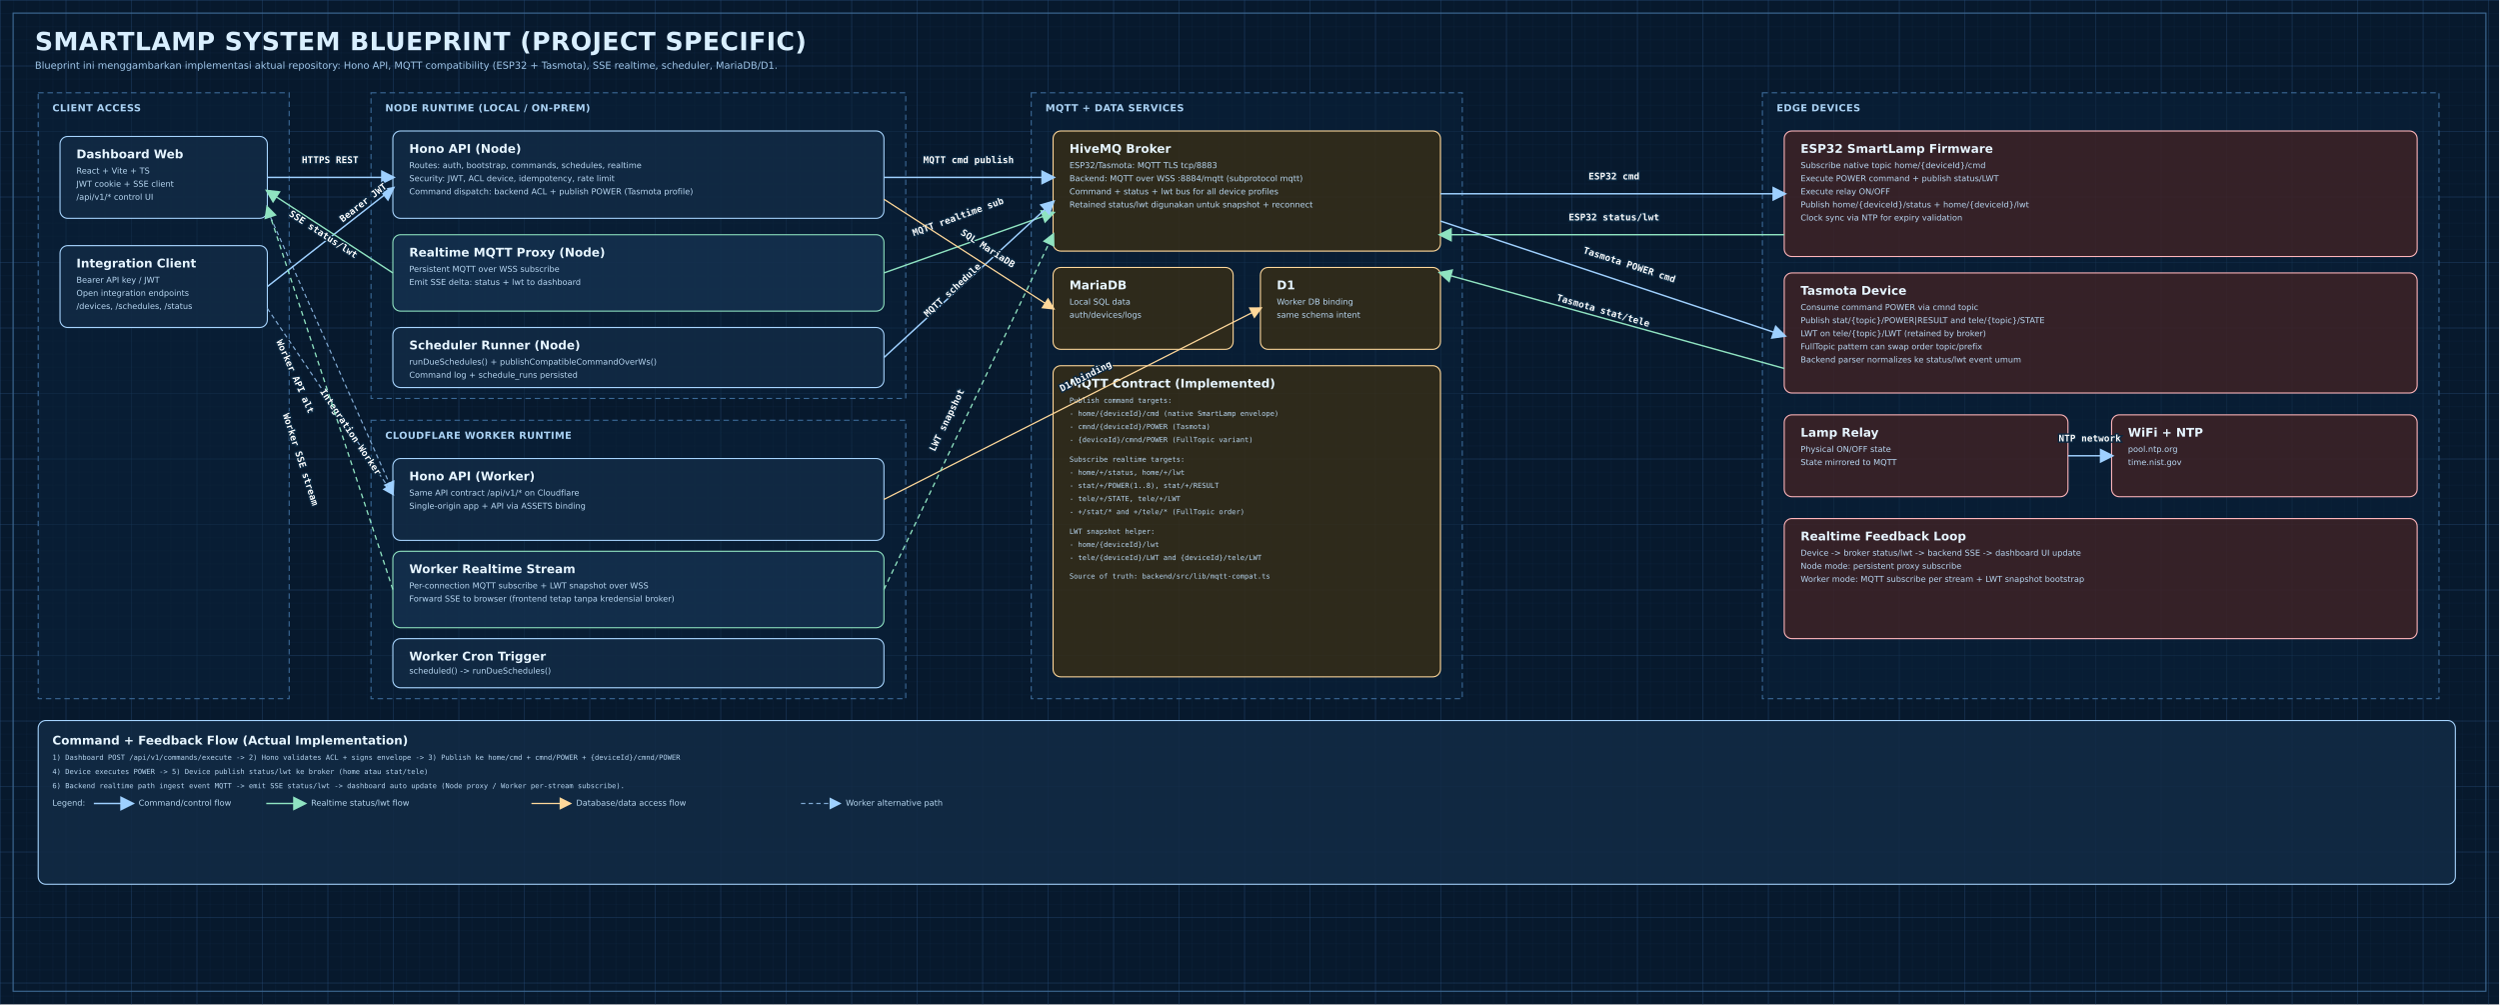
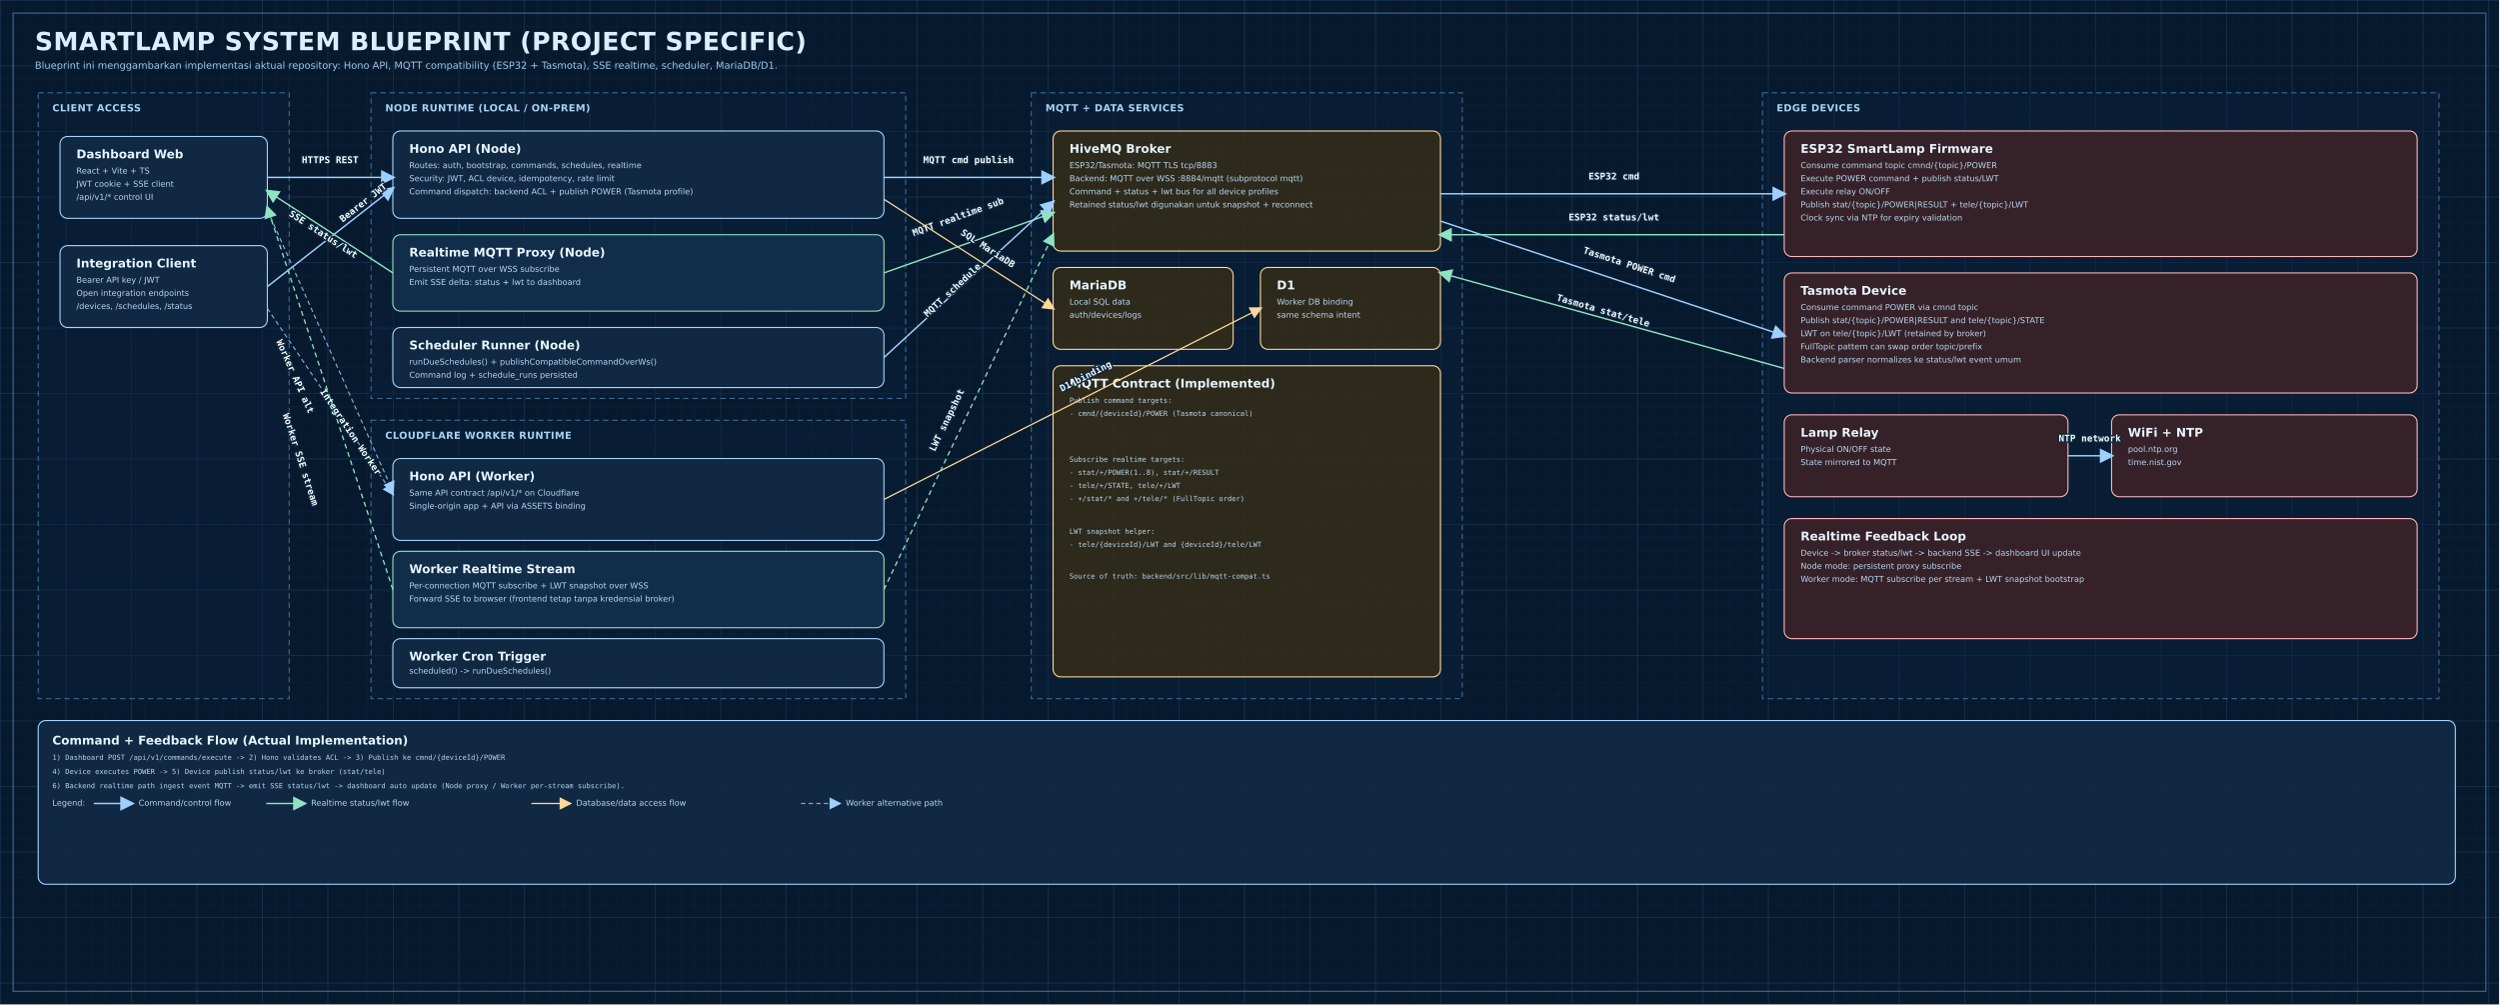
<svg xmlns="http://www.w3.org/2000/svg" width="4580" height="1840" viewBox="0 0 4580 1840">
  <defs>
    <pattern id="smallGrid" width="24" height="24" patternUnits="userSpaceOnUse">
      <path d="M 24 0 L 0 0 0 24" fill="none" stroke="#1b3f67" stroke-width="0.9" opacity="0.42" />
    </pattern>
    <pattern id="blueGrid" width="120" height="120" patternUnits="userSpaceOnUse">
      <rect width="120" height="120" fill="url(#smallGrid)" />
      <path d="M 120 0 L 0 0 0 120" fill="none" stroke="#2d5a8e" stroke-width="1.3" opacity="0.72" />
    </pattern>
    <marker id="arrowMain" markerWidth="10" markerHeight="10" refX="8" refY="5" orient="auto">
      <path d="M 0 0 L 10 5 L 0 10 z" fill="#9ed0ff" />
    </marker>
    <marker id="arrowStatus" markerWidth="10" markerHeight="10" refX="8" refY="5" orient="auto">
      <path d="M 0 0 L 10 5 L 0 10 z" fill="#8fe3c1" />
    </marker>
    <marker id="arrowData" markerWidth="10" markerHeight="10" refX="8" refY="5" orient="auto">
      <path d="M 0 0 L 10 5 L 0 10 z" fill="#ffd89a" />
    </marker>
    <style>
      .title {
        fill: #d9efff;
        font-family: 'Segoe UI', 'DejaVu Sans', sans-serif;
        font-size: 46px;
        font-weight: 700;
        letter-spacing: 0.8px;
      }
      .subtitle {
        fill: #9fc5e7;
        font-family: 'Segoe UI', 'DejaVu Sans', sans-serif;
        font-size: 18px;
      }
      .zone {
        fill: rgba(11, 35, 58, 0.54);
        stroke: #3b6997;
        stroke-width: 2;
        stroke-dasharray: 10 7;
      }
      .zoneTitle {
        fill: #a9d1f3;
        font-family: 'Segoe UI', 'DejaVu Sans', sans-serif;
        font-size: 18px;
        font-weight: 700;
        letter-spacing: 0.6px;
      }
      .node {
        fill: rgba(17, 42, 69, 0.88);
        stroke: #a7d5ff;
        stroke-width: 2;
        rx: 14;
      }
      .nodeAlt {
        fill: rgba(20, 48, 77, 0.88);
        stroke: #8fe3c1;
        stroke-width: 2;
        rx: 14;
      }
      .nodeData {
        fill: rgba(58, 46, 20, 0.76);
        stroke: #ffd89a;
        stroke-width: 2;
        rx: 14;
      }
      .nodeEdge {
        fill: rgba(68, 35, 36, 0.76);
        stroke: #ffb5ba;
        stroke-width: 2;
        rx: 14;
      }
      .nodeTitle {
        fill: #e6f5ff;
        font-family: 'Segoe UI', 'DejaVu Sans', sans-serif;
        font-size: 22px;
        font-weight: 700;
      }
      .nodeText {
        fill: #b8d7f2;
        font-family: 'Segoe UI', 'DejaVu Sans', sans-serif;
        font-size: 15px;
      }
      .nodeTextSmall {
        fill: #b8d7f2;
        font-family: 'Consolas', 'DejaVu Sans Mono', monospace;
        font-size: 13px;
      }
      .mainLink {
        fill: none;
        stroke: #9ed0ff;
        stroke-width: 2.7;
        marker-end: url(#arrowMain);
      }
      .statusLink {
        fill: none;
        stroke: #8fe3c1;
        stroke-width: 2.6;
        marker-end: url(#arrowStatus);
      }
      .statusDashed {
        fill: none;
        stroke: #8fe3c1;
        stroke-width: 2.4;
        stroke-dasharray: 9 7;
        marker-end: url(#arrowStatus);
      }
      .dataLink {
        fill: none;
        stroke: #ffd89a;
        stroke-width: 2.3;
        marker-end: url(#arrowData);
      }
      .altLink {
        fill: none;
        stroke: #7fa9d3;
        stroke-width: 2.2;
        stroke-dasharray: 8 6;
        marker-end: url(#arrowMain);
      }
      .linkLabel {
        fill: #ffffff;
        font-family: 'Consolas', 'DejaVu Sans Mono', monospace;
        font-size: 17px;
        font-weight: 700;
        letter-spacing: 0.15px;
        stroke: #0a2740;
        stroke-width: 4.8;
        paint-order: stroke fill;
      }
      .linkLabelDiag {
        text-anchor: middle;
        dominant-baseline: middle;
      }
      .legendText {
        fill: #b7d7f0;
        font-family: 'Segoe UI', 'DejaVu Sans', sans-serif;
        font-size: 15px;
      }
    </style>
  </defs>
  <rect width="4580" height="1840" fill="#07192d" />
  <rect width="4580" height="1840" fill="url(#blueGrid)" />
  <rect x="24" y="24" width="4532" height="1792" fill="none" stroke="#3f6b96" stroke-width="2" />
  <text x="64" y="92" class="title">SMARTLAMP SYSTEM BLUEPRINT (PROJECT SPECIFIC)</text>
  <text x="64" y="126" class="subtitle">Blueprint ini menggambarkan implementasi aktual repository: Hono API, MQTT compatibility (ESP32 + Tasmota), SSE realtime, scheduler, MariaDB/D1.</text>
  <rect x="70" y="170" width="460" height="1110" class="zone" />
  <text x="96" y="204" class="zoneTitle">CLIENT ACCESS</text>
  <rect x="680" y="170" width="980" height="560" class="zone" />
  <text x="706" y="204" class="zoneTitle">NODE RUNTIME (LOCAL / ON-PREM)</text>
  <rect x="680" y="770" width="980" height="510" class="zone" />
  <text x="706" y="804" class="zoneTitle">CLOUDFLARE WORKER RUNTIME</text>
  <rect x="1890" y="170" width="790" height="1110" class="zone" />
  <text x="1916" y="204" class="zoneTitle">MQTT + DATA SERVICES</text>
  <rect x="3230" y="170" width="1240" height="1110" class="zone" />
  <text x="3256" y="204" class="zoneTitle">EDGE DEVICES</text>
  <rect x="110" y="250" width="380" height="150" class="node" />
  <text x="140" y="290" class="nodeTitle">Dashboard Web</text>
  <text x="140" y="318" class="nodeText">React + Vite + TS</text>
  <text x="140" y="342" class="nodeText">JWT cookie + SSE client</text>
  <text x="140" y="366" class="nodeText">/api/v1/* control UI</text>
  <rect x="110" y="450" width="380" height="150" class="node" />
  <text x="140" y="490" class="nodeTitle">Integration Client</text>
  <text x="140" y="518" class="nodeText">Bearer API key / JWT</text>
  <text x="140" y="542" class="nodeText">Open integration endpoints</text>
  <text x="140" y="566" class="nodeText">/devices, /schedules, /status</text>
  <rect x="720" y="240" width="900" height="160" class="node" />
  <text x="750" y="280" class="nodeTitle">Hono API (Node)</text>
  <text x="750" y="308" class="nodeText">Routes: auth, bootstrap, commands, schedules, realtime</text>
  <text x="750" y="332" class="nodeText">Security: JWT, ACL device, idempotency, rate limit</text>
  <text x="750" y="356" class="nodeText">Command dispatch: backend ACL + publish POWER (Tasmota profile)</text>
  <rect x="720" y="430" width="900" height="140" class="nodeAlt" />
  <text x="750" y="470" class="nodeTitle">Realtime MQTT Proxy (Node)</text>
  <text x="750" y="498" class="nodeText">Persistent MQTT over WSS subscribe</text>
  <text x="750" y="522" class="nodeText">Emit SSE delta: status + lwt to dashboard</text>
  <rect x="720" y="600" width="900" height="110" class="node" />
  <text x="750" y="640" class="nodeTitle">Scheduler Runner (Node)</text>
  <text x="750" y="668" class="nodeText">runDueSchedules() + publishCompatibleCommandOverWs()</text>
  <text x="750" y="692" class="nodeText">Command log + schedule_runs persisted</text>
  <rect x="720" y="840" width="900" height="150" class="node" />
  <text x="750" y="880" class="nodeTitle">Hono API (Worker)</text>
  <text x="750" y="908" class="nodeText">Same API contract /api/v1/* on Cloudflare</text>
  <text x="750" y="932" class="nodeText">Single-origin app + API via ASSETS binding</text>
  <rect x="720" y="1010" width="900" height="140" class="nodeAlt" />
  <text x="750" y="1050" class="nodeTitle">Worker Realtime Stream</text>
  <text x="750" y="1078" class="nodeText">Per-connection MQTT subscribe + LWT snapshot over WSS</text>
  <text x="750" y="1102" class="nodeText">Forward SSE to browser (frontend tetap tanpa kredensial broker)</text>
  <rect x="720" y="1170" width="900" height="90" class="node" />
  <text x="750" y="1210" class="nodeTitle">Worker Cron Trigger</text>
  <text x="750" y="1234" class="nodeText">scheduled() -&gt; runDueSchedules()</text>
  <rect x="1930" y="240" width="710" height="220" class="nodeData" />
  <text x="1960" y="280" class="nodeTitle">HiveMQ Broker</text>
  <text x="1960" y="308" class="nodeText">ESP32/Tasmota: MQTT TLS tcp/8883</text>
  <text x="1960" y="332" class="nodeText">Backend: MQTT over WSS :8884/mqtt (subprotocol mqtt)</text>
  <text x="1960" y="356" class="nodeText">Command + status + lwt bus for all device profiles</text>
  <text x="1960" y="380" class="nodeText">Retained status/lwt digunakan untuk snapshot + reconnect</text>
  <rect x="1930" y="490" width="330" height="150" class="nodeData" />
  <text x="1960" y="530" class="nodeTitle">MariaDB</text>
  <text x="1960" y="558" class="nodeText">Local SQL data</text>
  <text x="1960" y="582" class="nodeText">auth/devices/logs</text>
  <rect x="2310" y="490" width="330" height="150" class="nodeData" />
  <text x="2340" y="530" class="nodeTitle">D1</text>
  <text x="2340" y="558" class="nodeText">Worker DB binding</text>
  <text x="2340" y="582" class="nodeText">same schema intent</text>
  <rect x="1930" y="670" width="710" height="570" class="nodeData" />
  <text x="1960" y="710" class="nodeTitle">MQTT Contract (Implemented)</text>
  <text x="1960" y="738" class="nodeTextSmall">Publish command targets:</text>
-   <text x="1960" y="762" class="nodeTextSmall">- home/{deviceId}/cmd (native SmartLamp envelope)</text>
-   <text x="1960" y="786" class="nodeTextSmall">- cmnd/{deviceId}/POWER (Tasmota)</text>
-   <text x="1960" y="810" class="nodeTextSmall">- {deviceId}/cmnd/POWER (FullTopic variant)</text>
+   <text x="1960" y="762" class="nodeTextSmall">- cmnd/{deviceId}/POWER (Tasmota canonical)</text>
  <text x="1960" y="846" class="nodeTextSmall">Subscribe realtime targets:</text>
-   <text x="1960" y="870" class="nodeTextSmall">- home/+/status, home/+/lwt</text>
-   <text x="1960" y="894" class="nodeTextSmall">- stat/+/POWER(1..8), stat/+/RESULT</text>
-   <text x="1960" y="918" class="nodeTextSmall">- tele/+/STATE, tele/+/LWT</text>
-   <text x="1960" y="942" class="nodeTextSmall">- +/stat/* and +/tele/* (FullTopic order)</text>
+   <text x="1960" y="870" class="nodeTextSmall">- stat/+/POWER(1..8), stat/+/RESULT</text>
+   <text x="1960" y="894" class="nodeTextSmall">- tele/+/STATE, tele/+/LWT</text>
+   <text x="1960" y="918" class="nodeTextSmall">- +/stat/* and +/tele/* (FullTopic order)</text>
  <text x="1960" y="978" class="nodeTextSmall">LWT snapshot helper:</text>
-   <text x="1960" y="1002" class="nodeTextSmall">- home/{deviceId}/lwt</text>
-   <text x="1960" y="1026" class="nodeTextSmall">- tele/{deviceId}/LWT and {deviceId}/tele/LWT</text>
+   <text x="1960" y="1002" class="nodeTextSmall">- tele/{deviceId}/LWT and {deviceId}/tele/LWT</text>
  <text x="1960" y="1060" class="nodeTextSmall">Source of truth: backend/src/lib/mqtt-compat.ts</text>
  <rect x="3270" y="240" width="1160" height="230" class="nodeEdge" />
  <text x="3300" y="280" class="nodeTitle">ESP32 SmartLamp Firmware</text>
-   <text x="3300" y="308" class="nodeText">Subscribe native topic home/{deviceId}/cmd</text>
+   <text x="3300" y="308" class="nodeText">Consume command topic cmnd/{topic}/POWER</text>
  <text x="3300" y="332" class="nodeText">Execute POWER command + publish status/LWT</text>
  <text x="3300" y="356" class="nodeText">Execute relay ON/OFF</text>
-   <text x="3300" y="380" class="nodeText">Publish home/{deviceId}/status + home/{deviceId}/lwt</text>
+   <text x="3300" y="380" class="nodeText">Publish stat/{topic}/POWER|RESULT + tele/{topic}/LWT</text>
  <text x="3300" y="404" class="nodeText">Clock sync via NTP for expiry validation</text>
  <rect x="3270" y="500" width="1160" height="220" class="nodeEdge" />
  <text x="3300" y="540" class="nodeTitle">Tasmota Device</text>
  <text x="3300" y="568" class="nodeText">Consume command POWER via cmnd topic</text>
  <text x="3300" y="592" class="nodeText">Publish stat/{topic}/POWER|RESULT and tele/{topic}/STATE</text>
  <text x="3300" y="616" class="nodeText">LWT on tele/{topic}/LWT (retained by broker)</text>
  <text x="3300" y="640" class="nodeText">FullTopic pattern can swap order topic/prefix</text>
  <text x="3300" y="664" class="nodeText">Backend parser normalizes ke status/lwt event umum</text>
  <rect x="3270" y="760" width="520" height="150" class="nodeEdge" />
  <text x="3300" y="800" class="nodeTitle">Lamp Relay</text>
  <text x="3300" y="828" class="nodeText">Physical ON/OFF state</text>
  <text x="3300" y="852" class="nodeText">State mirrored to MQTT</text>
  <rect x="3870" y="760" width="560" height="150" class="nodeEdge" />
  <text x="3900" y="800" class="nodeTitle">WiFi + NTP</text>
  <text x="3900" y="828" class="nodeText">pool.ntp.org</text>
  <text x="3900" y="852" class="nodeText">time.nist.gov</text>
  <rect x="3270" y="950" width="1160" height="220" class="nodeEdge" />
  <text x="3300" y="990" class="nodeTitle">Realtime Feedback Loop</text>
  <text x="3300" y="1018" class="nodeText">Device -&gt; broker status/lwt -&gt; backend SSE -&gt; dashboard UI update</text>
  <text x="3300" y="1042" class="nodeText">Node mode: persistent proxy subscribe</text>
  <text x="3300" y="1066" class="nodeText">Worker mode: MQTT subscribe per stream + LWT snapshot bootstrap</text>
  <path d="M 490 325 L 720 325" class="mainLink" />
  <text x="605" y="294" class="linkLabel linkLabelDiag">HTTPS REST</text>
  <path d="M 490 385 L 720 900" class="altLink" />
  <text x="540" y="690" class="linkLabel linkLabelDiag" transform="rotate(66 540 690)">Worker API alt</text>
  <path d="M 490 525 L 720 345" class="mainLink" />
  <text x="666" y="372" class="linkLabel linkLabelDiag" transform="rotate(-38 666 372)">Bearer JWT</text>
  <path d="M 490 565 L 720 905" class="altLink" />
  <text x="642" y="792" class="linkLabel linkLabelDiag" transform="rotate(56 642 792)">Integration Worker</text>
  <path d="M 1620 325 L 1930 325" class="mainLink" />
  <text x="1775" y="294" class="linkLabel linkLabelDiag">MQTT cmd publish</text>
  <path d="M 1620 500 L 1930 390" class="statusLink" />
  <text x="1756" y="398" class="linkLabel linkLabelDiag" transform="rotate(-20 1756 398)">MQTT realtime sub</text>
  <path d="M 1620 655 L 1930 370" class="mainLink" />
  <text x="1746" y="532" class="linkLabel linkLabelDiag" transform="rotate(-43 1746 532)">MQTT schedule</text>
  <path d="M 1620 365 L 1930 565" class="dataLink" />
  <text x="1810" y="456" class="linkLabel linkLabelDiag" transform="rotate(33 1810 456)">SQL MariaDB</text>
  <path d="M 1620 915 L 2310 565" class="dataLink" />
  <text x="1990" y="690" class="linkLabel linkLabelDiag" transform="rotate(-27 1990 690)">D1 binding</text>
  <path d="M 1620 1080 L 1930 430" class="statusDashed" />
  <text x="1736" y="770" class="linkLabel linkLabelDiag" transform="rotate(-64 1736 770)">LWT snapshot</text>
  <path d="M 2640 355 L 3270 355" class="mainLink" />
  <text x="2958" y="324" class="linkLabel linkLabelDiag">ESP32 cmd</text>
  <path d="M 2640 405 L 3270 615" class="mainLink" />
  <text x="2986" y="486" class="linkLabel linkLabelDiag" transform="rotate(18 2986 486)">Tasmota POWER cmd</text>
  <path d="M 3270 430 L 2640 430" class="statusLink" />
  <text x="2958" y="399" class="linkLabel linkLabelDiag">ESP32 status/lwt</text>
  <path d="M 3270 675 L 2640 500" class="statusLink" />
  <text x="2938" y="570" class="linkLabel linkLabelDiag" transform="rotate(16 2938 570)">Tasmota stat/tele</text>
  <path d="M 3790 835 L 3870 835" class="mainLink" />
  <text x="3830" y="804" class="linkLabel linkLabelDiag">NTP network</text>
  <path d="M 720 500 L 490 350" class="statusLink" />
  <text x="592" y="430" class="linkLabel linkLabelDiag" transform="rotate(33 592 430)">SSE status/lwt</text>
  <path d="M 720 1080 L 490 380" class="statusDashed" />
  <text x="550" y="842" class="linkLabel linkLabelDiag" transform="rotate(72 550 842)">Worker SSE stream</text>
  <rect x="70" y="1320" width="4430" height="300" class="node" />
  <text x="96" y="1364" class="nodeTitle">Command + Feedback Flow (Actual Implementation)</text>
-   <text x="96" y="1392" class="nodeTextSmall">1) Dashboard POST /api/v1/commands/execute -&gt; 2) Hono validates ACL + signs envelope -&gt; 3) Publish ke home/cmd + cmnd/POWER + {deviceId}/cmnd/POWER</text>
-   <text x="96" y="1418" class="nodeTextSmall">4) Device executes POWER -&gt; 5) Device publish status/lwt ke broker (home atau stat/tele)</text>
+   <text x="96" y="1392" class="nodeTextSmall">1) Dashboard POST /api/v1/commands/execute -&gt; 2) Hono validates ACL -&gt; 3) Publish ke cmnd/{deviceId}/POWER</text>
+   <text x="96" y="1418" class="nodeTextSmall">4) Device executes POWER -&gt; 5) Device publish status/lwt ke broker (stat/tele)</text>
  <text x="96" y="1444" class="nodeTextSmall">6) Backend realtime path ingest event MQTT -&gt; emit SSE status/lwt -&gt; dashboard auto update (Node proxy / Worker per-stream subscribe).</text>
  <text x="96" y="1476" class="legendText">Legend:</text>
  <line x1="172" y1="1472" x2="242" y2="1472" class="mainLink" />
  <text x="254" y="1476" class="legendText">Command/control flow</text>
  <line x1="488" y1="1472" x2="558" y2="1472" class="statusLink" />
  <text x="570" y="1476" class="legendText">Realtime status/lwt flow</text>
  <line x1="974" y1="1472" x2="1044" y2="1472" class="dataLink" />
  <text x="1056" y="1476" class="legendText">Database/data access flow</text>
  <line x1="1468" y1="1472" x2="1538" y2="1472" class="altLink" />
  <text x="1550" y="1476" class="legendText">Worker alternative path</text>
</svg>
